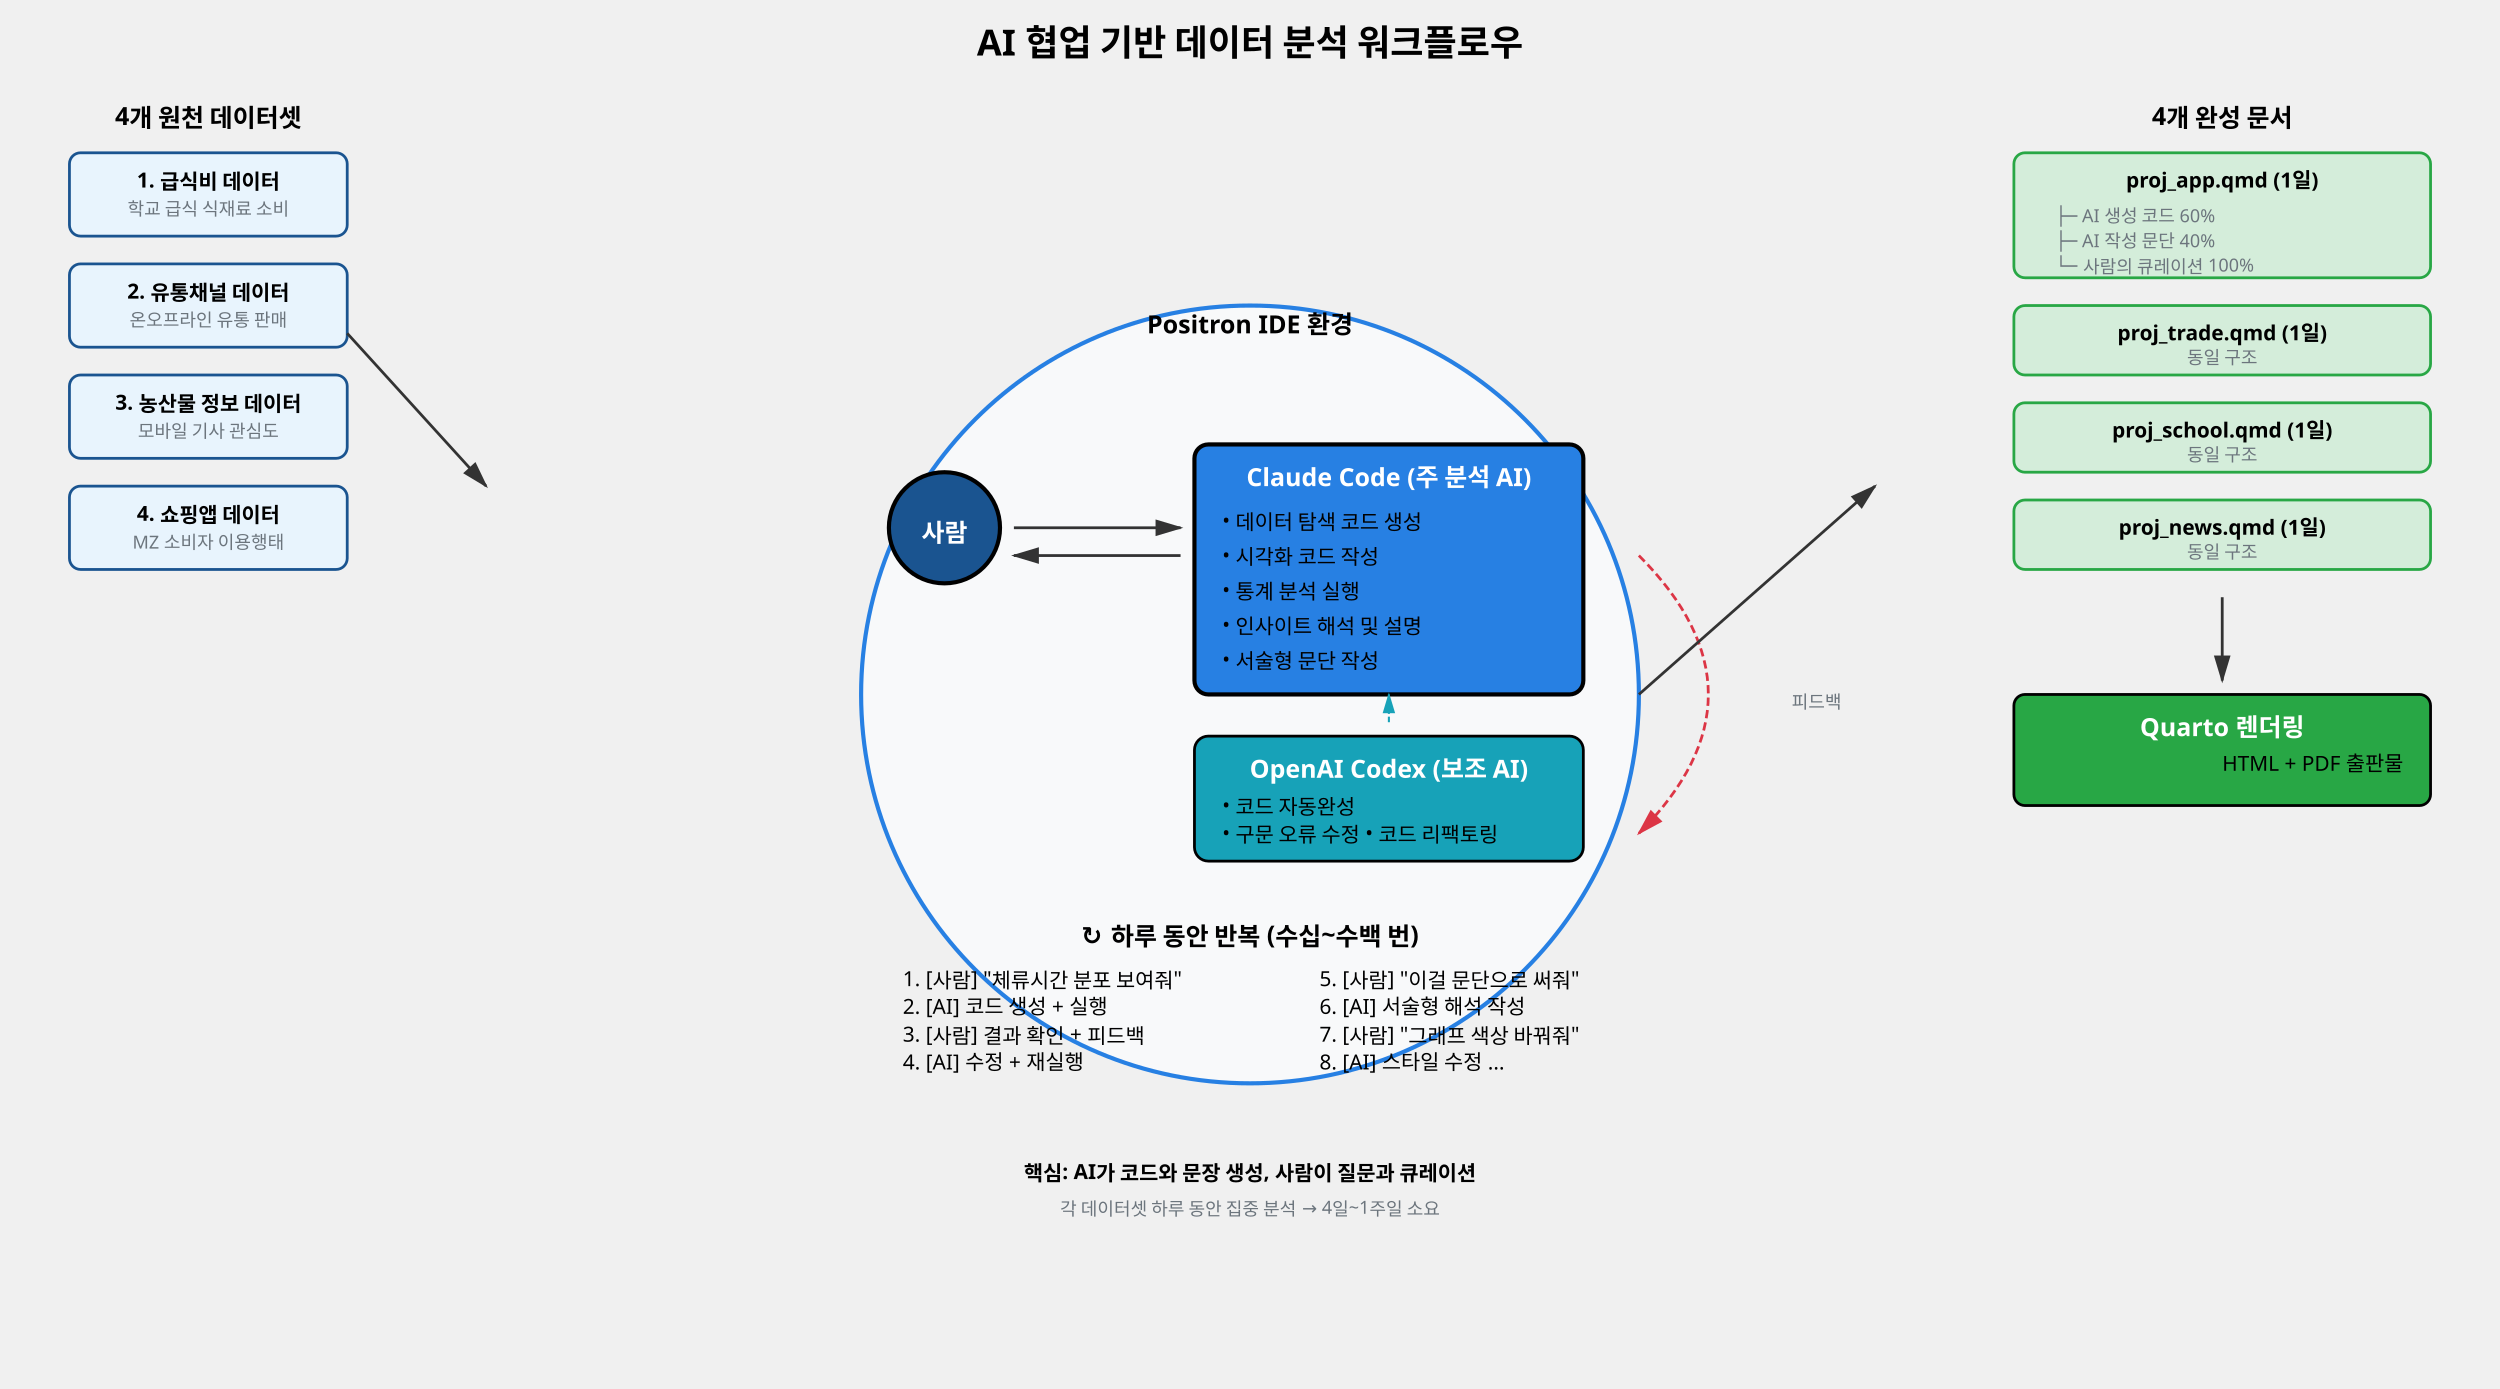
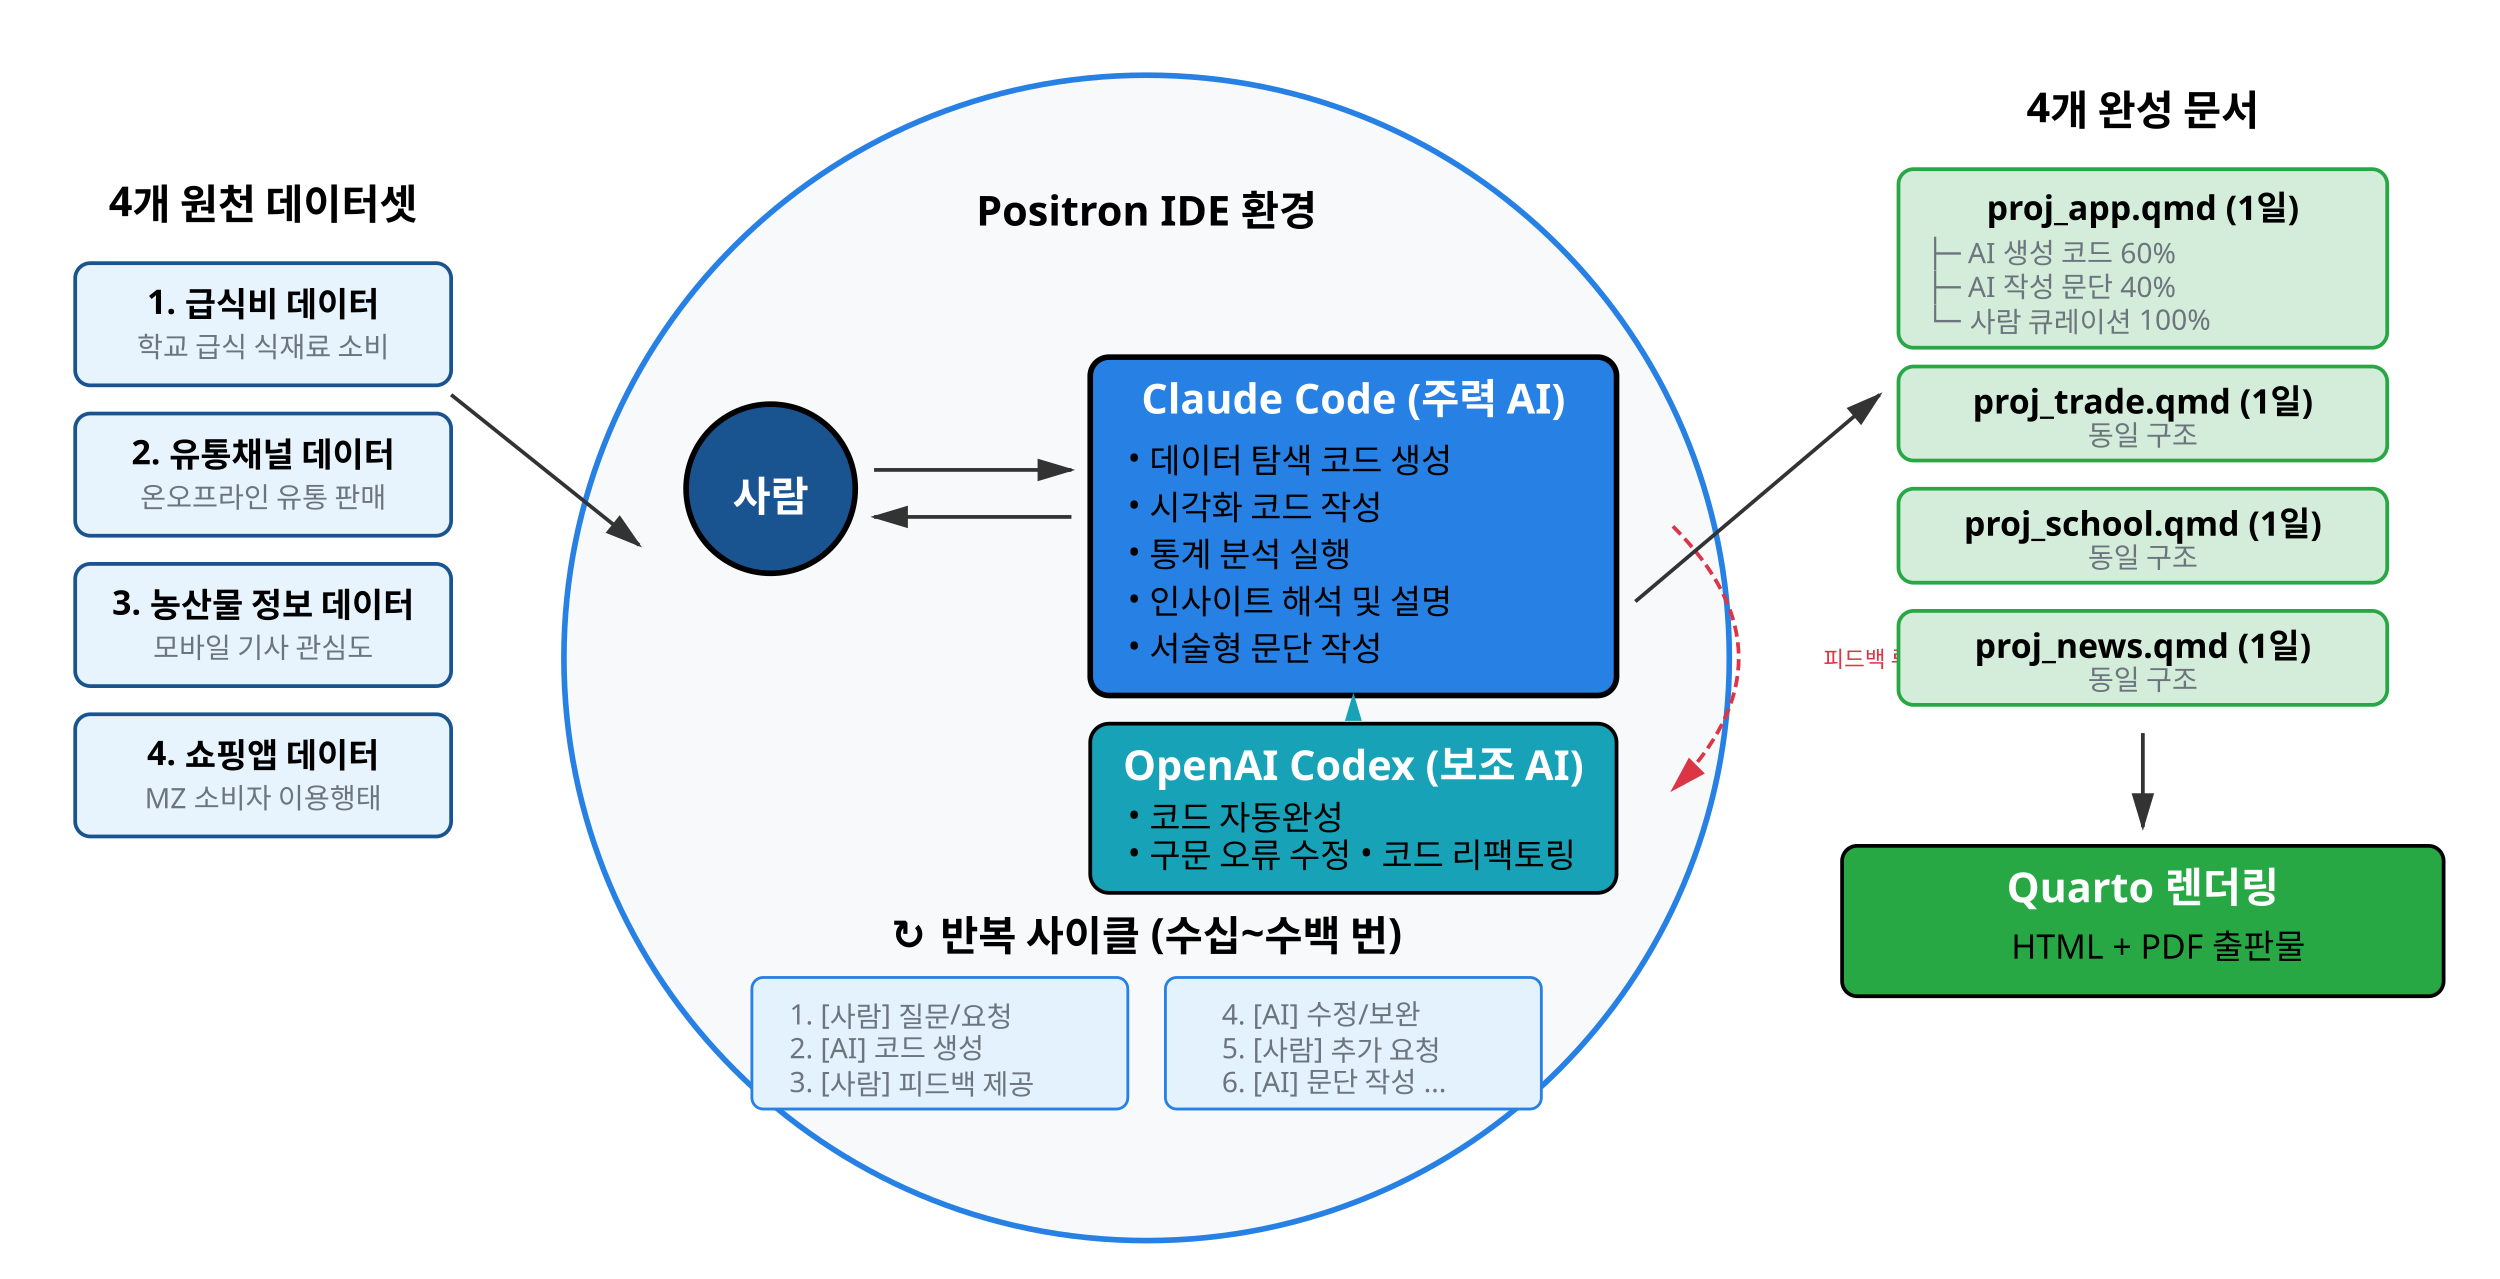
- <svg xmlns="http://www.w3.org/2000/svg" viewBox="0 0 1800 1000">
+ <svg xmlns="http://www.w3.org/2000/svg" viewBox="90 80 1330 680">
  <defs>
    <style>
      /* 브랜드 색상 */
      .node-data { fill: #e8f4fd; stroke: #1a5490; stroke-width: 2px; }
      .node-human { fill: #1a5490; stroke: #000; stroke-width: 3px; }
      .node-claude { fill: #2780e3; stroke: #000; stroke-width: 3px; }
      .node-codex { fill: #17a2b8; stroke: #000; stroke-width: 2px; }
      .node-output { fill: #d4edda; stroke: #28a745; stroke-width: 2px; }
      .node-final { fill: #28a745; stroke: #000; stroke-width: 2px; }

      /* 텍스트 */
-       .text-title { font-family: "Noto Sans KR", sans-serif; font-size: 26px; font-weight: 700; text-anchor: middle; fill: #000; }
-       .text-main { font-family: "Noto Sans KR", sans-serif; font-size: 18px; font-weight: 700; text-anchor: middle; fill: #000; }
-       .text-main-light { font-family: "Noto Sans KR", sans-serif; font-size: 18px; font-weight: 700; text-anchor: middle; fill: #fff; }
-       .text-desc { font-family: "Noto Sans KR", sans-serif; font-size: 15px; text-anchor: start; fill: #000; }
-       .text-desc-center { font-family: "Noto Sans KR", sans-serif; font-size: 15px; text-anchor: middle; fill: #000; }
-       .text-small { font-family: "Noto Sans KR", sans-serif; font-size: 13px; text-anchor: start; fill: #6c757d; }
-       .text-small-center { font-family: "Noto Sans KR", sans-serif; font-size: 13px; text-anchor: middle; fill: #6c757d; }
+       .text-title { font-family: "Noto Sans KR", sans-serif; font-size: 32px; font-weight: 700; text-anchor: middle; fill: #000; }
+       .text-main { font-family: "Noto Sans KR", sans-serif; font-size: 22px; font-weight: 700; text-anchor: middle; fill: #000; }
+       .text-main-light { font-family: "Noto Sans KR", sans-serif; font-size: 22px; font-weight: 700; text-anchor: middle; fill: #fff; }
+       .text-desc { font-family: "Noto Sans KR", sans-serif; font-size: 18px; text-anchor: start; fill: #000; }
+       .text-desc-center { font-family: "Noto Sans KR", sans-serif; font-size: 18px; text-anchor: middle; fill: #000; }
+       .text-small { font-family: "Noto Sans KR", sans-serif; font-size: 15px; text-anchor: start; fill: #6c757d; }
+       .text-small-center { font-family: "Noto Sans KR", sans-serif; font-size: 15px; text-anchor: middle; fill: #6c757d; }

      /* 화살표 */
      .arrow { stroke: #333; stroke-width: 2px; fill: none; marker-end: url(#arrowhead); }
      .arrow-feedback { stroke: #dc3545; stroke-width: 2px; fill: none; marker-end: url(#arrowhead-red); stroke-dasharray: 6,3; }
      .arrow-assist { stroke: #17a2b8; stroke-width: 1.5px; fill: none; marker-end: url(#arrowhead-cyan); stroke-dasharray: 4,2; }
    </style>
    <marker id="arrowhead" markerWidth="10" markerHeight="10" refX="9" refY="3" orient="auto">
      <polygon points="0 0, 10 3, 0 6" fill="#333" />
    </marker>
    <marker id="arrowhead-red" markerWidth="10" markerHeight="10" refX="9" refY="3" orient="auto">
      <polygon points="0 0, 10 3, 0 6" fill="#dc3545" />
    </marker>
    <marker id="arrowhead-cyan" markerWidth="10" markerHeight="10" refX="9" refY="3" orient="auto">
      <polygon points="0 0, 10 3, 0 6" fill="#17a2b8" />
    </marker>
  </defs>
-   <text x="900" y="40" class="text-title">AI 협업 기반 데이터 분석 워크플로우</text>
-   <text x="150" y="90" class="text-main">4개 원천 데이터셋</text>
-   <rect x="50" y="110" width="200" height="60" rx="8" class="node-data" />
-   <text x="150" y="135" class="text-desc-center" font-weight="700">1. 급식비 데이터</text>
-   <text x="150" y="155" class="text-small-center">학교 급식 식재료 소비</text>
-   <rect x="50" y="190" width="200" height="60" rx="8" class="node-data" />
-   <text x="150" y="215" class="text-desc-center" font-weight="700">2. 유통채널 데이터</text>
-   <text x="150" y="235" class="text-small-center">온오프라인 유통 판매</text>
-   <rect x="50" y="270" width="200" height="60" rx="8" class="node-data" />
-   <text x="150" y="295" class="text-desc-center" font-weight="700">3. 농산물 정보 데이터</text>
-   <text x="150" y="315" class="text-small-center">모바일 기사 관심도</text>
-   <rect x="50" y="350" width="200" height="60" rx="8" class="node-data" />
-   <text x="150" y="375" class="text-desc-center" font-weight="700">4. 쇼핑앱 데이터</text>
-   <text x="150" y="395" class="text-small-center">MZ 소비자 이용행태</text>
-   <path d="M 250 240 L 350 350" class="arrow" />
-   <circle cx="900" cy="500" r="280" fill="#f8f9fa" stroke="#2780e3" stroke-width="3" />
-   <text x="900" y="240" class="text-main">Positron IDE 환경</text>
-   <circle cx="680" cy="380" r="40" class="node-human" />
-   <text x="680" y="390" class="text-main-light">사람</text>
-   <path d="M 730 380 L 850 380" class="arrow" />
-   <path d="M 850 400 L 730 400" class="arrow" />
-   <rect x="860" y="320" width="280" height="180" rx="10" class="node-claude" />
-   <text x="1000" y="350" class="text-main-light">Claude Code (주 분석 AI)</text>
-   <text x="880" y="380" class="text-desc" fill="#fff">• 데이터 탐색 코드 생성</text>
-   <text x="880" y="405" class="text-desc" fill="#fff">• 시각화 코드 작성</text>
-   <text x="880" y="430" class="text-desc" fill="#fff">• 통계 분석 실행</text>
-   <text x="880" y="455" class="text-desc" fill="#fff">• 인사이트 해석 및 설명</text>
-   <text x="880" y="480" class="text-desc" fill="#fff">• 서술형 문단 작성</text>
-   <rect x="860" y="530" width="280" height="90" rx="10" class="node-codex" />
-   <text x="1000" y="560" class="text-main-light">OpenAI Codex (보조 AI)</text>
-   <text x="880" y="585" class="text-desc" fill="#fff">• 코드 자동완성</text>
-   <text x="880" y="605" class="text-desc" fill="#fff">• 구문 오류 수정 • 코드 리팩토링</text>
-   <path d="M 1000 520 L 1000 500" class="arrow-assist" />
-   <text x="900" y="680" class="text-main">↻ 하루 동안 반복 (수십~수백 번)</text>
-   <text x="650" y="710" class="text-desc">1. [사람] "체류시간 분포 보여줘"</text>
-   <text x="650" y="730" class="text-desc">2. [AI] 코드 생성 + 실행</text>
-   <text x="650" y="750" class="text-desc">3. [사람] 결과 확인 + 피드백</text>
-   <text x="650" y="770" class="text-desc">4. [AI] 수정 + 재실행</text>
-   <text x="950" y="710" class="text-desc">5. [사람] "이걸 문단으로 써줘"</text>
-   <text x="950" y="730" class="text-desc">6. [AI] 서술형 해석 작성</text>
-   <text x="950" y="750" class="text-desc">7. [사람] "그래프 색상 바꿔줘"</text>
-   <text x="950" y="770" class="text-desc">8. [AI] 스타일 수정 ...</text>
-   <path d="M 1180 400 Q 1280 500 1180 600" class="arrow-feedback" />
-   <text x="1290" y="510" class="text-small" fill="#dc3545" text-anchor="start">피드백</text>
-   <path d="M 1180 500 L 1350 350" class="arrow" />
-   <text x="1600" y="90" class="text-main">4개 완성 문서</text>
-   <rect x="1450" y="110" width="300" height="90" rx="8" class="node-output" />
-   <text x="1600" y="135" class="text-desc-center" font-weight="700">proj_app.qmd (1일)</text>
-   <text x="1480" y="160" class="text-small">├─ AI 생성 코드 60%</text>
-   <text x="1480" y="178" class="text-small">├─ AI 작성 문단 40%</text>
-   <text x="1480" y="196" class="text-small">└─ 사람의 큐레이션 100%</text>
-   <rect x="1450" y="220" width="300" height="50" rx="8" class="node-output" />
-   <text x="1600" y="245" class="text-desc-center" font-weight="700">proj_trade.qmd (1일)</text>
-   <text x="1600" y="262" class="text-small-center">동일 구조</text>
-   <rect x="1450" y="290" width="300" height="50" rx="8" class="node-output" />
-   <text x="1600" y="315" class="text-desc-center" font-weight="700">proj_school.qmd (1일)</text>
-   <text x="1600" y="332" class="text-small-center">동일 구조</text>
-   <rect x="1450" y="360" width="300" height="50" rx="8" class="node-output" />
-   <text x="1600" y="385" class="text-desc-center" font-weight="700">proj_news.qmd (1일)</text>
-   <text x="1600" y="402" class="text-small-center">동일 구조</text>
-   <path d="M 1600 430 L 1600 490" class="arrow" />
-   <rect x="1450" y="500" width="300" height="80" rx="8" class="node-final" />
-   <text x="1600" y="530" class="text-main-light">Quarto 렌더링</text>
-   <text x="1600" y="555" class="text-desc" fill="#fff" text-anchor="middle">HTML + PDF 출판물</text>
-   <text x="900" y="850" class="text-desc-center" font-weight="700">핵심: AI가 코드와 문장 생성, 사람이 질문과 큐레이션</text>
-   <text x="900" y="875" class="text-small-center">각 데이터셋 하루 동안 집중 분석 → 4일~1주일 소요</text>
+   <rect x="0" y="0" width="1430" height="900" fill="#ffffff" />
+   <g transform="translate(100, 100)">
+     <text x="130" y="95" class="text-main">4개 원천 데이터셋</text>
+     <rect x="30" y="120" width="200" height="65" rx="8" class="node-data" />
+     <text x="130" y="147" class="text-desc-center" font-weight="700">1. 급식비 데이터</text>
+     <text x="130" y="170" class="text-small-center">학교 급식 식재료 소비</text>
+     <rect x="30" y="200" width="200" height="65" rx="8" class="node-data" />
+     <text x="130" y="227" class="text-desc-center" font-weight="700">2. 유통채널 데이터</text>
+     <text x="130" y="250" class="text-small-center">온오프라인 유통 판매</text>
+     <rect x="30" y="280" width="200" height="65" rx="8" class="node-data" />
+     <text x="130" y="307" class="text-desc-center" font-weight="700">3. 농산물 정보 데이터</text>
+     <text x="130" y="330" class="text-small-center">모바일 기사 관심도</text>
+     <rect x="30" y="360" width="200" height="65" rx="8" class="node-data" />
+     <text x="130" y="387" class="text-desc-center" font-weight="700">4. 쇼핑앱 데이터</text>
+     <text x="130" y="410" class="text-small-center">MZ 소비자 이용행태</text>
+   </g>
+   <circle cx="700" cy="430" r="310" fill="#f8f9fa" stroke="#2780e3" stroke-width="3" />
+   <path d="M 330 290 L 430 370" class="arrow" />
+   <text x="700" y="200" class="text-main">Positron IDE 환경</text>
+   <circle cx="500" cy="340" r="45" class="node-human" />
+   <text x="500" y="352" class="text-main-light">사람</text>
+   <path d="M 555 330 L 660 330" class="arrow" />
+   <path d="M 660 355 L 555 355" class="arrow" />
+   <rect x="670" y="270" width="280" height="180" rx="10" class="node-claude" />
+   <text x="810" y="300" class="text-main-light">Claude Code (주력 AI)</text>
+   <text x="690" y="330" class="text-desc" fill="#fff">• 데이터 탐색 코드 생성</text>
+   <text x="690" y="355" class="text-desc" fill="#fff">• 시각화 코드 작성</text>
+   <text x="690" y="380" class="text-desc" fill="#fff">• 통계 분석 실행</text>
+   <text x="690" y="405" class="text-desc" fill="#fff">• 인사이트 해석 및 설명</text>
+   <text x="690" y="430" class="text-desc" fill="#fff">• 서술형 문단 작성</text>
+   <rect x="670" y="465" width="280" height="90" rx="10" class="node-codex" />
+   <text x="810" y="495" class="text-main-light">OpenAI Codex (보조 AI)</text>
+   <text x="690" y="520" class="text-desc" fill="#fff">• 코드 자동완성</text>
+   <text x="690" y="540" class="text-desc" fill="#fff">• 구문 오류 수정 • 코드 리팩토링</text>
+   <path d="M 810 455 L 810 450" class="arrow-assist" />
+   <text x="700" y="585" class="text-main">↻ 반복 사이클 (수십~수백 번)</text>
+   <rect x="490" y="600" width="200" height="70" rx="6" fill="#e3f2fd" stroke="#2780e3" stroke-width="1.5" />
+   <text x="510" y="625" class="text-small">1. [사람] 질문/요청</text>
+   <text x="510" y="643" class="text-small">2. [AI] 코드 생성</text>
+   <text x="510" y="661" class="text-small">3. [사람] 피드백 제공</text>
+   <rect x="710" y="600" width="200" height="70" rx="6" fill="#e3f2fd" stroke="#2780e3" stroke-width="1.5" />
+   <text x="740" y="625" class="text-small">4. [AI] 수정/보완</text>
+   <text x="740" y="643" class="text-small">5. [사람] 추가 요청</text>
+   <text x="740" y="661" class="text-small">6. [AI] 문단 작성 ...</text>
+   <path d="M 980 360 Q 1050 430 980 500" class="arrow-feedback" />
+   <text x="1060" y="435" class="title" fill="#dc3545" text-anchor="start">피드백 루프</text>
+   <path d="M 960 400 L 1090 290" class="arrow" />
+   <g transform="translate(0, 50)">
+     <text x="1230" y="95" class="text-main">4개 완성 문서</text>
+     <rect x="1100" y="120" width="260" height="95" rx="8" class="node-output" />
+     <text x="1230" y="147" class="text-desc-center" font-weight="700">proj_app.qmd (1일)</text>
+     <text x="1115" y="170" class="text-small">├─ AI 생성 코드 60%</text>
+     <text x="1115" y="188" class="text-small">├─ AI 작성 문단 40%</text>
+     <text x="1115" y="206" class="text-small">└─ 사람 큐레이션 100%</text>
+     <rect x="1100" y="225" width="260" height="50" rx="8" class="node-output" />
+     <text x="1230" y="250" class="text-desc-center" font-weight="700">proj_trade.qmd (1일)</text>
+     <text x="1230" y="267" class="text-small-center">동일 구조</text>
+     <rect x="1100" y="290" width="260" height="50" rx="8" class="node-output" />
+     <text x="1230" y="315" class="text-desc-center" font-weight="700">proj_school.qmd (1일)</text>
+     <text x="1230" y="332" class="text-small-center">동일 구조</text>
+     <rect x="1100" y="355" width="260" height="50" rx="8" class="node-output" />
+     <text x="1230" y="380" class="text-desc-center" font-weight="700">proj_news.qmd (1일)</text>
+     <text x="1230" y="397" class="text-small-center">동일 구조</text>
+     <path d="M 1230 420 L 1230 470" class="arrow" />
+     <rect x="1070" y="480" width="320" height="80" rx="8" class="node-final" />
+     <text x="1230" y="510" class="text-main-light">Quarto 렌더링</text>
+     <text x="1160" y="540" class="text-desc" fill="#fff" text-anchor="middle">HTML + PDF 출판물</text>
+   </g>
</svg>
